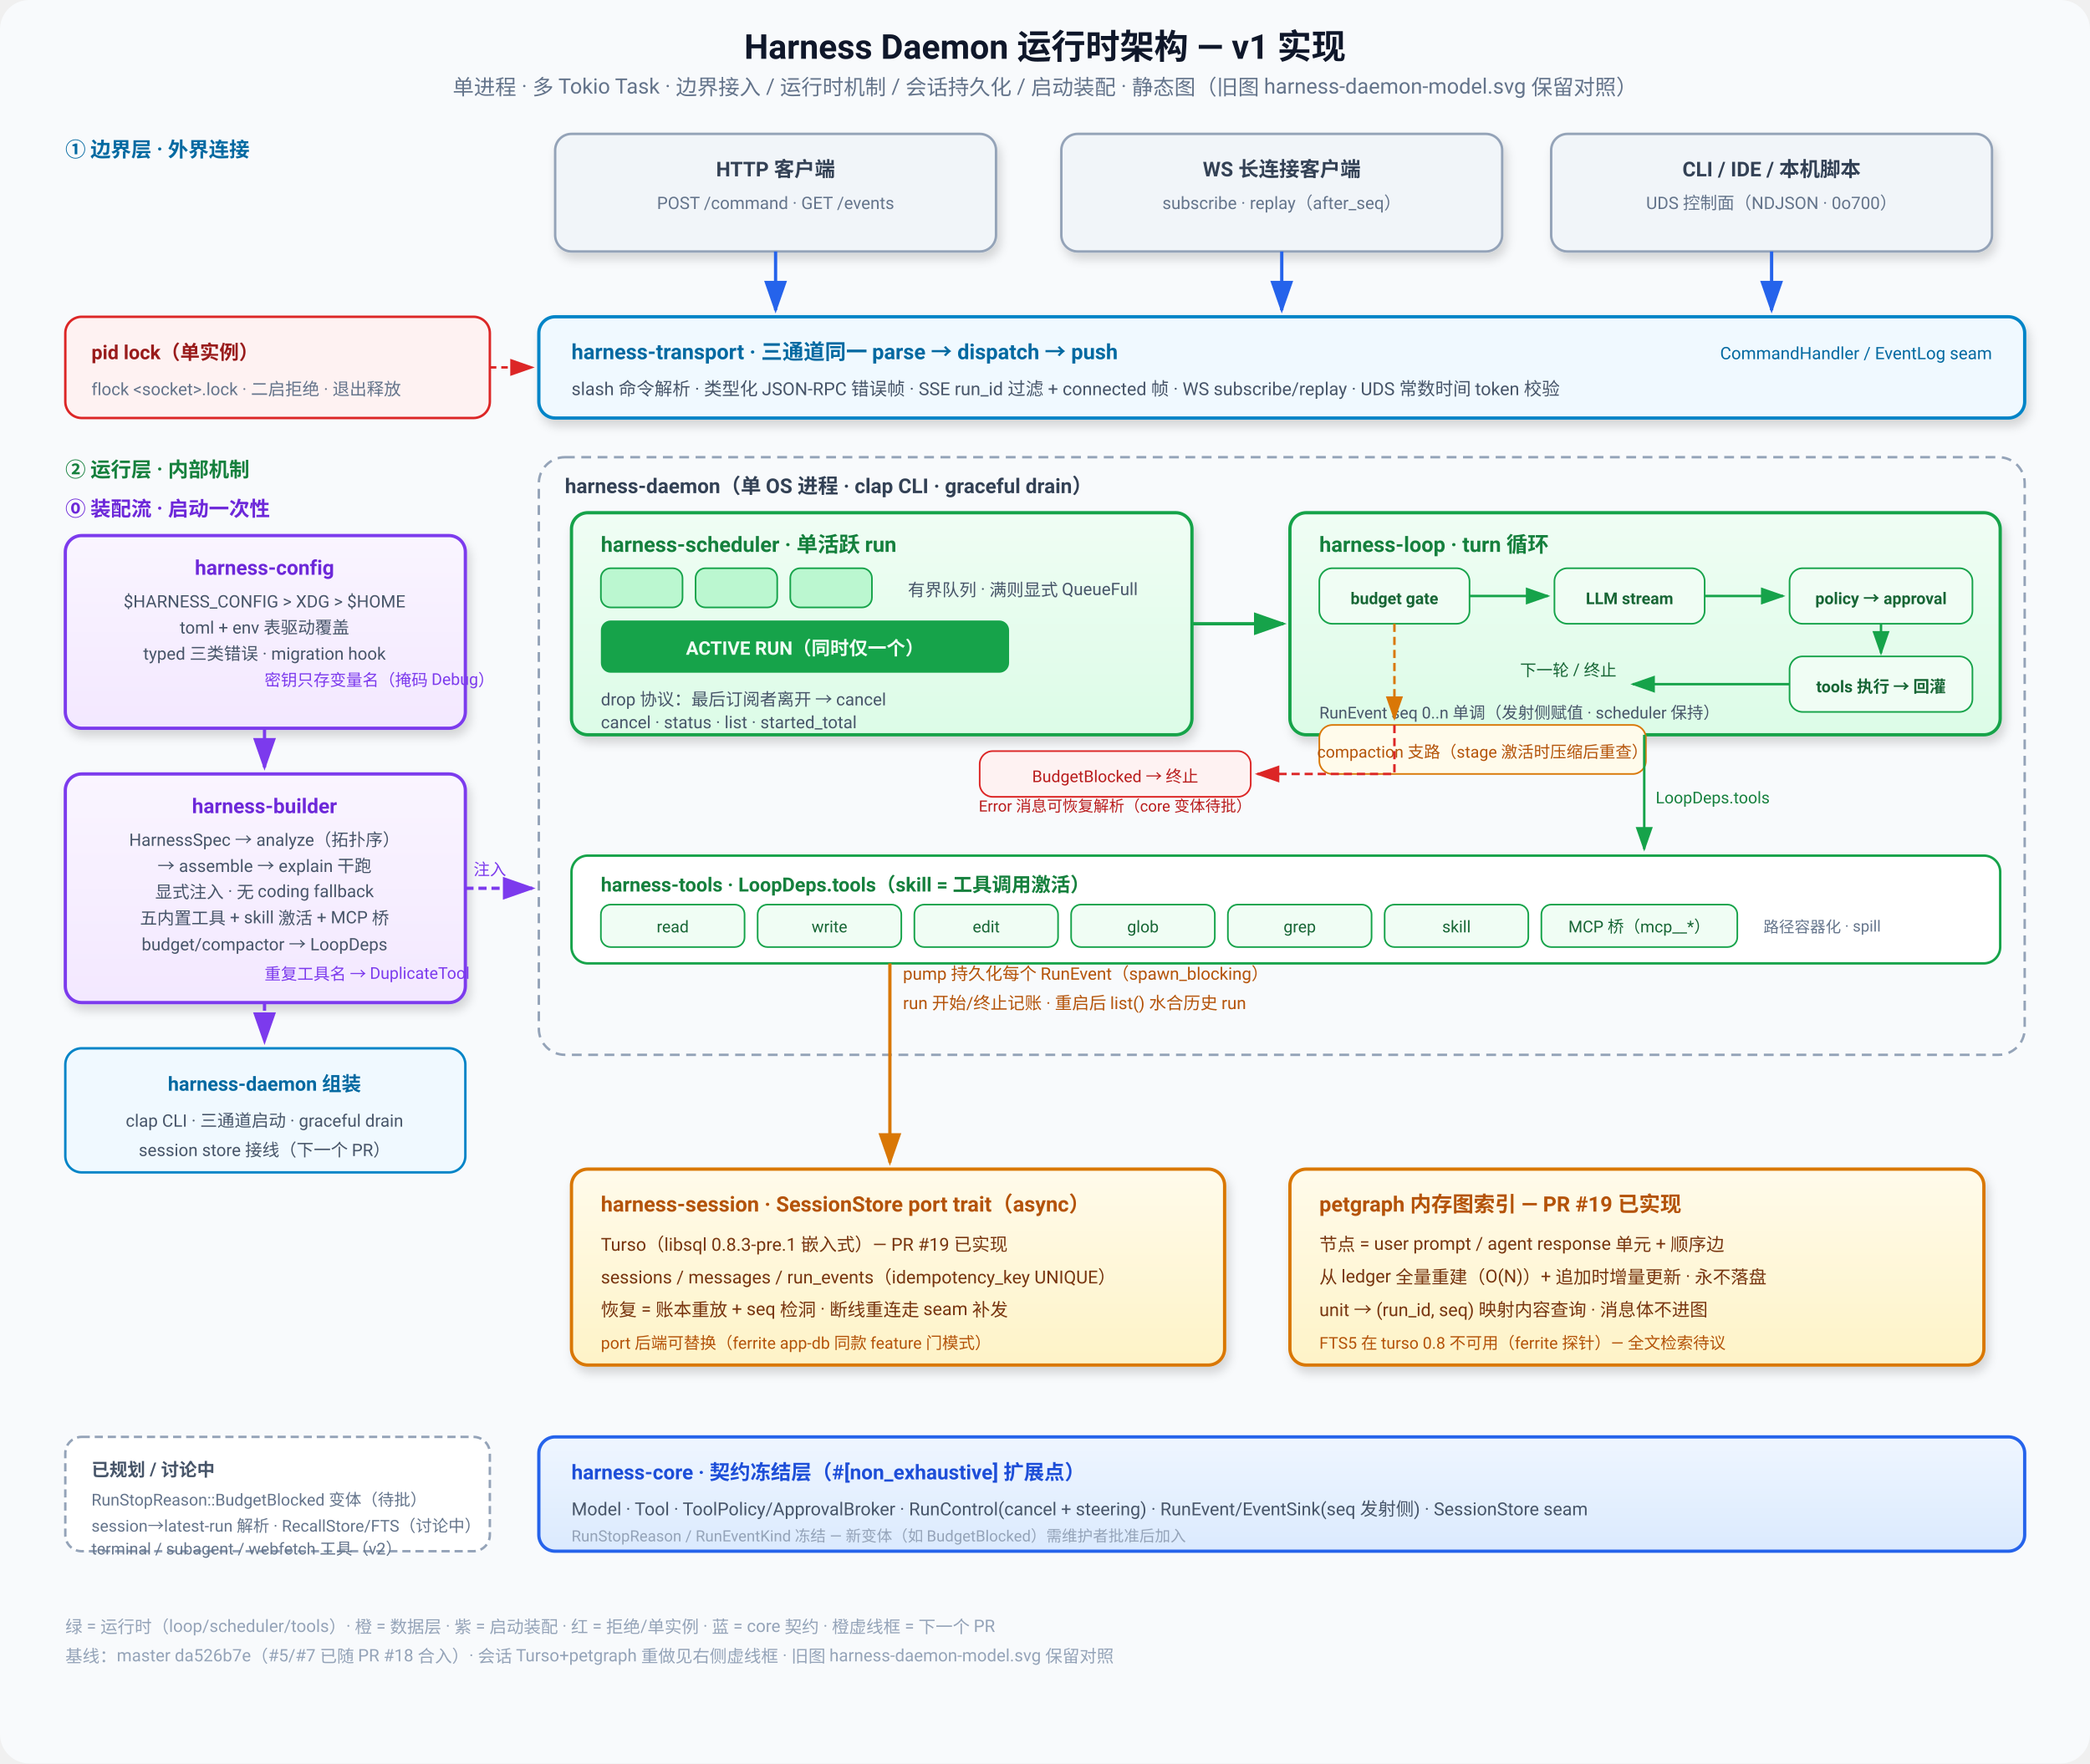
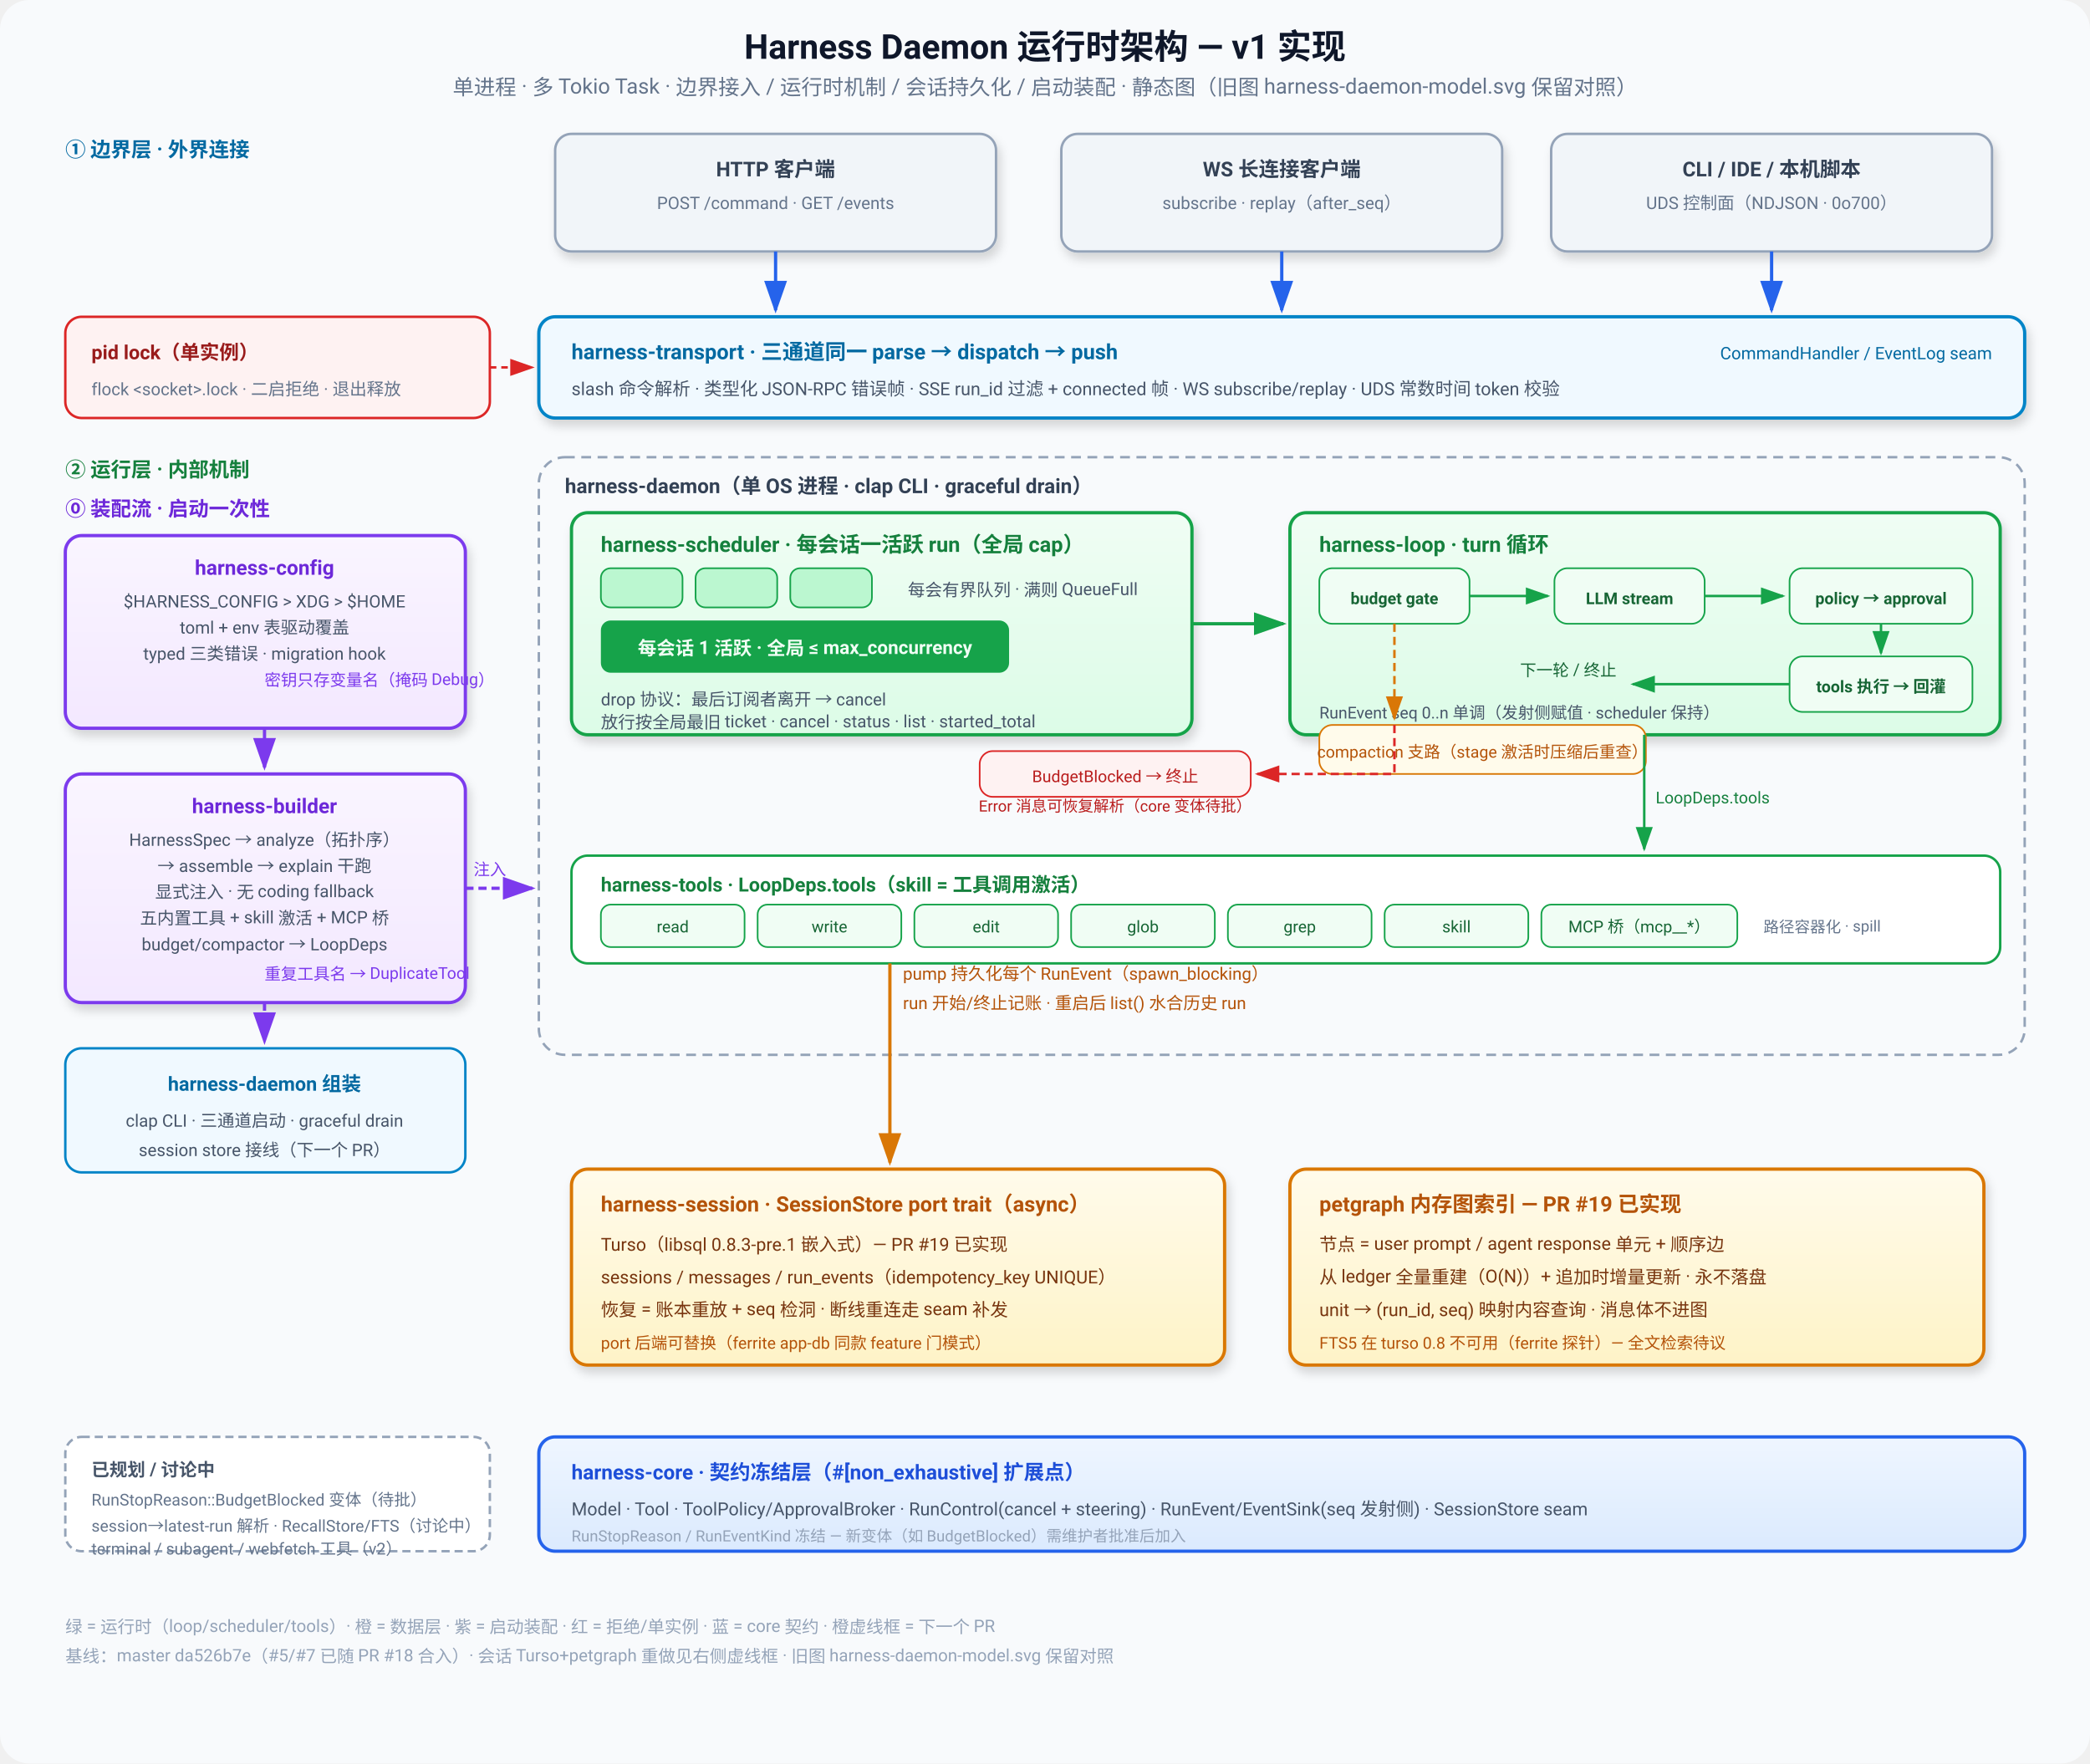
<svg xmlns="http://www.w3.org/2000/svg" width="1280" height="1080" viewBox="0 0 1280 1080" font-family="system-ui, -apple-system, 'Segoe UI', Roboto, 'Noto Sans CJK SC', 'PingFang SC', 'Microsoft YaHei', sans-serif">
  <defs>
    <marker id="arr" markerWidth="10" markerHeight="7" refX="9" refY="3.5" orient="auto">
      <polygon points="0 0, 10 3.5, 0 7" fill="#475569" />
    </marker>
    <marker id="arr-blue" markerWidth="10" markerHeight="7" refX="9" refY="3.5" orient="auto">
      <polygon points="0 0, 10 3.5, 0 7" fill="#2563eb" />
    </marker>
    <marker id="arr-green" markerWidth="10" markerHeight="7" refX="9" refY="3.5" orient="auto">
      <polygon points="0 0, 10 3.5, 0 7" fill="#16a34a" />
    </marker>
    <marker id="arr-orange" markerWidth="10" markerHeight="7" refX="9" refY="3.5" orient="auto">
      <polygon points="0 0, 10 3.5, 0 7" fill="#d97706" />
    </marker>
    <marker id="arr-purple" markerWidth="10" markerHeight="7" refX="9" refY="3.5" orient="auto">
      <polygon points="0 0, 10 3.5, 0 7" fill="#7c3aed" />
    </marker>
    <marker id="arr-red" markerWidth="10" markerHeight="7" refX="9" refY="3.5" orient="auto">
      <polygon points="0 0, 10 3.5, 0 7" fill="#dc2626" />
    </marker>
    <filter id="shadow" x="-20%" y="-20%" width="140%" height="140%">
      <feGaussianBlur in="SourceAlpha" stdDeviation="3" />
      <feOffset dx="2" dy="4" result="offsetblur" />
      <feComponentTransfer>
        <feFuncA type="linear" slope="0.15" />
      </feComponentTransfer>
      <feMerge>
        <feMergeNode />
        <feMergeNode in="SourceGraphic" />
      </feMerge>
    </filter>
    <linearGradient id="g-run" x1="0" y1="0" x2="0" y2="1">
      <stop offset="0%" stop-color="#f0fdf4" />
      <stop offset="100%" stop-color="#dcfce7" />
    </linearGradient>
    <linearGradient id="g-data" x1="0" y1="0" x2="0" y2="1">
      <stop offset="0%" stop-color="#fffbeb" />
      <stop offset="100%" stop-color="#fef3c7" />
    </linearGradient>
    <linearGradient id="g-acc" x1="0" y1="0" x2="0" y2="1">
      <stop offset="0%" stop-color="#faf5ff" />
      <stop offset="100%" stop-color="#f3e8ff" />
    </linearGradient>
    <linearGradient id="g-core" x1="0" y1="0" x2="0" y2="1">
      <stop offset="0%" stop-color="#eff6ff" />
      <stop offset="100%" stop-color="#dbeafe" />
    </linearGradient>
  </defs>
  <rect width="1280" height="1080" fill="#f8fafc" rx="18" />
  <text x="640" y="36" text-anchor="middle" font-size="21" font-weight="700" fill="#0f172a">Harness Daemon 运行时架构 — v1 实现</text>
  <text x="640" y="58" text-anchor="middle" font-size="13" fill="#64748b">单进程 · 多 Tokio Task · 边界接入 / 运行时机制 / 会话持久化 / 启动装配 · 静态图（旧图 harness-daemon-model.svg 保留对照）</text>
  <text x="40" y="96" font-size="12.5" font-weight="700" fill="#0369a1">① 边界层 · 外界连接</text>
  <rect x="340" y="82" width="270" height="72" rx="10" fill="#f1f5f9" stroke="#94a3b8" stroke-width="1.5" filter="url(#shadow)" />
  <rect x="650" y="82" width="270" height="72" rx="10" fill="#f1f5f9" stroke="#94a3b8" stroke-width="1.5" filter="url(#shadow)" />
  <rect x="950" y="82" width="270" height="72" rx="10" fill="#f1f5f9" stroke="#94a3b8" stroke-width="1.5" filter="url(#shadow)" />
  <text x="475" y="108" text-anchor="middle" font-size="12.5" font-weight="600" fill="#334155">HTTP 客户端</text>
  <text x="475" y="128" text-anchor="middle" font-size="10.5" fill="#64748b">POST /command · GET /events</text>
  <text x="785" y="108" text-anchor="middle" font-size="12.5" font-weight="600" fill="#334155">WS 长连接客户端</text>
  <text x="785" y="128" text-anchor="middle" font-size="10.5" fill="#64748b">subscribe · replay（after_seq）</text>
  <text x="1085" y="108" text-anchor="middle" font-size="12.5" font-weight="600" fill="#334155">CLI / IDE / 本机脚本</text>
  <text x="1085" y="128" text-anchor="middle" font-size="10.5" fill="#64748b">UDS 控制面（NDJSON · 0o700）</text>
  <line x1="475" y1="154" x2="475" y2="190" stroke="#2563eb" stroke-width="2" marker-end="url(#arr-blue)" />
  <line x1="785" y1="154" x2="785" y2="190" stroke="#2563eb" stroke-width="2" marker-end="url(#arr-blue)" />
  <line x1="1085" y1="154" x2="1085" y2="190" stroke="#2563eb" stroke-width="2" marker-end="url(#arr-blue)" />
  <rect x="330" y="194" width="910" height="62" rx="10" fill="#f0f9ff" stroke="#0284c7" stroke-width="2" filter="url(#shadow)" />
  <text x="350" y="220" font-size="13" font-weight="700" fill="#0369a1">harness-transport · 三通道同一 parse → dispatch → push</text>
  <text x="350" y="242" font-size="11" fill="#475569">slash 命令解析 · 类型化 JSON-RPC 错误帧 · SSE run_id 过滤 + connected 帧 · WS subscribe/replay · UDS 常数时间 token 校验</text>
  <text x="1220" y="220" text-anchor="end" font-size="10.5" fill="#0369a1">CommandHandler / EventLog seam</text>
  <rect x="40" y="194" width="260" height="62" rx="10" fill="#fef2f2" stroke="#dc2626" stroke-width="1.5" />
  <text x="56" y="220" font-size="12" font-weight="600" fill="#991b1b">pid lock（单实例）</text>
  <text x="56" y="242" font-size="10.5" fill="#64748b">flock &lt;socket&gt;.lock · 二启拒绝 · 退出释放</text>
  <line x1="300" y1="225" x2="326" y2="225" stroke="#dc2626" stroke-width="1.5" stroke-dasharray="4 3" marker-end="url(#arr-red)" />
  <text x="40" y="292" font-size="12.5" font-weight="700" fill="#15803d">② 运行层 · 内部机制</text>
  <rect x="330" y="280" width="910" height="366" rx="16" fill="none" stroke="#94a3b8" stroke-width="1.5" stroke-dasharray="6 4" />
  <text x="346" y="302" font-size="12.5" font-weight="600" fill="#334155">harness-daemon（单 OS 进程 · clap CLI · graceful drain）</text>
  <rect x="350" y="314" width="380" height="136" rx="10" fill="url(#g-run)" stroke="#16a34a" stroke-width="2" filter="url(#shadow)" />
-   <text x="368" y="338" font-size="13" font-weight="700" fill="#15803d">harness-scheduler · 单活跃 run</text>
+   <text x="368" y="338" font-size="13" font-weight="700" fill="#15803d">harness-scheduler · 每会话一活跃 run（全局 cap）</text>
  <rect x="368" y="348" width="50" height="24" rx="6" fill="#bbf7d0" stroke="#16a34a" />
  <rect x="426" y="348" width="50" height="24" rx="6" fill="#bbf7d0" stroke="#16a34a" />
  <rect x="484" y="348" width="50" height="24" rx="6" fill="#bbf7d0" stroke="#16a34a" />
-   <text x="556" y="365" font-size="10.5" fill="#475569">有界队列 · 满则显式 QueueFull</text>
+   <text x="556" y="365" font-size="10.5" fill="#475569">每会有界队列 · 满则 QueueFull</text>
  <rect x="368" y="380" width="250" height="32" rx="6" fill="#16a34a" />
-   <text x="493" y="401" text-anchor="middle" font-size="11.5" font-weight="600" fill="#f0fdf4">ACTIVE RUN（同时仅一个）</text>
+   <text x="493" y="401" text-anchor="middle" font-size="11.5" font-weight="600" fill="#f0fdf4">每会话 1 活跃 · 全局 ≤ max_concurrency</text>
  <text x="368" y="432" font-size="10.5" fill="#475569">drop 协议：最后订阅者离开 → cancel</text>
-   <text x="368" y="446" font-size="10.5" fill="#475569">cancel · status · list · started_total</text>
+   <text x="368" y="446" font-size="10.5" fill="#475569">放行按全局最旧 ticket · cancel · status · list · started_total</text>
  <line x1="730" y1="382" x2="786" y2="382" stroke="#16a34a" stroke-width="2" marker-end="url(#arr-green)" />
  <rect x="790" y="314" width="435" height="136" rx="10" fill="url(#g-run)" stroke="#16a34a" stroke-width="2" filter="url(#shadow)" />
  <text x="808" y="338" font-size="13" font-weight="700" fill="#15803d">harness-loop · turn 循环</text>
  <rect x="808" y="348" width="92" height="34" rx="8" fill="#f0fdf4" stroke="#16a34a" />
  <text x="854" y="370" text-anchor="middle" font-size="10" font-weight="600" fill="#166534">budget gate</text>
  <line x1="900" y1="365" x2="948" y2="365" stroke="#16a34a" stroke-width="1.5" marker-end="url(#arr-green)" />
  <rect x="952" y="348" width="92" height="34" rx="8" fill="#f0fdf4" stroke="#16a34a" />
  <text x="998" y="370" text-anchor="middle" font-size="10" font-weight="600" fill="#166534">LLM stream</text>
  <line x1="1044" y1="365" x2="1092" y2="365" stroke="#16a34a" stroke-width="1.5" marker-end="url(#arr-green)" />
  <rect x="1096" y="348" width="112" height="34" rx="8" fill="#f0fdf4" stroke="#16a34a" />
  <text x="1152" y="370" text-anchor="middle" font-size="10" font-weight="600" fill="#166534">policy → approval</text>
  <line x1="1152" y1="382" x2="1152" y2="400" stroke="#16a34a" stroke-width="1.5" marker-end="url(#arr-green)" />
  <rect x="1096" y="402" width="112" height="34" rx="8" fill="#f0fdf4" stroke="#16a34a" />
  <text x="1152" y="424" text-anchor="middle" font-size="10" font-weight="600" fill="#166534">tools 执行 → 回灌</text>
  <path d="M 1096 419 L 1000 419" fill="none" stroke="#16a34a" stroke-width="1.5" marker-end="url(#arr-green)" />
  <text x="990" y="414" text-anchor="end" font-size="10" fill="#166534">下一轮 / 终止</text>
  <text x="808" y="440" font-size="10" fill="#475569">RunEvent seq 0..n 单调（发射侧赋值 · scheduler 保持）</text>
  <line x1="854" y1="382" x2="854" y2="440" stroke="#d97706" stroke-width="1.5" stroke-dasharray="5 3" marker-end="url(#arr-orange)" />
  <rect x="808" y="444" width="200" height="30" rx="8" fill="#fffbeb" stroke="#d97706" />
  <text x="908" y="464" text-anchor="middle" font-size="10" fill="#b45309">compaction 支路（stage 激活时压缩后重查）</text>
  <path d="M 854 444 L 854 474 L 770 474" fill="none" stroke="#dc2626" stroke-width="1.5" stroke-dasharray="5 3" marker-end="url(#arr-red)" />
  <rect x="600" y="460" width="166" height="28" rx="8" fill="#fef2f2" stroke="#dc2626" />
  <text x="683" y="479" text-anchor="middle" font-size="10" fill="#b91c1c">BudgetBlocked → 终止</text>
  <text x="683" y="497" text-anchor="middle" font-size="9.5" fill="#b91c1c">Error 消息可恢复解析（core 变体待批）</text>
  <rect x="350" y="524" width="875" height="66" rx="10" fill="#ffffff" stroke="#16a34a" stroke-width="1.5" />
  <text x="368" y="546" font-size="12" font-weight="700" fill="#15803d">harness-tools · LoopDeps.tools（skill = 工具调用激活）</text>
  <g font-size="10" fill="#166534" text-anchor="middle">
    <rect x="368" y="554" width="88" height="26" rx="6" fill="#f0fdf4" stroke="#16a34a" />
    <text x="412" y="571">read</text>
    <rect x="464" y="554" width="88" height="26" rx="6" fill="#f0fdf4" stroke="#16a34a" />
    <text x="508" y="571">write</text>
    <rect x="560" y="554" width="88" height="26" rx="6" fill="#f0fdf4" stroke="#16a34a" />
    <text x="604" y="571">edit</text>
    <rect x="656" y="554" width="88" height="26" rx="6" fill="#f0fdf4" stroke="#16a34a" />
    <text x="700" y="571">glob</text>
    <rect x="752" y="554" width="88" height="26" rx="6" fill="#f0fdf4" stroke="#16a34a" />
    <text x="796" y="571">grep</text>
    <rect x="848" y="554" width="88" height="26" rx="6" fill="#f0fdf4" stroke="#16a34a" />
    <text x="892" y="571">skill</text>
    <rect x="944" y="554" width="120" height="26" rx="6" fill="#f0fdf4" stroke="#16a34a" />
    <text x="1004" y="571">MCP 桥（mcp__*）</text>
  </g>
  <text x="1080" y="571" font-size="9.5" fill="#64748b">路径容器化 · spill</text>
  <line x1="1007" y1="450" x2="1007" y2="520" stroke="#16a34a" stroke-width="1.5" marker-end="url(#arr-green)" />
  <text x="1014" y="492" font-size="10" fill="#15803d">LoopDeps.tools</text>
  <text x="40" y="700" font-size="12.5" font-weight="700" fill="#b45309">③ 数据层 · 会话持久化</text>
  <line x1="545" y1="590" x2="545" y2="712" stroke="#d97706" stroke-width="2" marker-end="url(#arr-orange)" />
  <text x="553" y="600" font-size="10.5" fill="#b45309">pump 持久化每个 RunEvent（spawn_blocking）</text>
  <text x="553" y="618" font-size="10.5" fill="#b45309">run 开始/终止记账 · 重启后 list() 水合历史 run</text>
  <rect x="350" y="716" width="400" height="120" rx="10" fill="url(#g-data)" stroke="#d97706" stroke-width="2" filter="url(#shadow)" />
  <text x="368" y="742" font-size="13" font-weight="700" fill="#b45309">harness-session · SessionStore port trait（async）</text>
  <text x="368" y="766" font-size="11" fill="#78350f">Turso（libsql 0.8.3-pre.1 嵌入式）— PR #19 已实现</text>
  <text x="368" y="786" font-size="11" fill="#78350f">sessions / messages / run_events（idempotency_key UNIQUE）</text>
  <text x="368" y="806" font-size="11" fill="#78350f">恢复 = 账本重放 + seq 检洞 · 断线重连走 seam 补发</text>
  <text x="368" y="826" font-size="10" fill="#b45309">port 后端可替换（ferrite app-db 同款 feature 门模式）</text>
  <rect x="790" y="716" width="425" height="120" rx="10" fill="url(#g-data)" stroke="#d97706" stroke-width="2" filter="url(#shadow)" />
  <text x="808" y="742" font-size="13" font-weight="700" fill="#b45309">petgraph 内存图索引 — PR #19 已实现</text>
  <text x="808" y="766" font-size="11" fill="#78350f">节点 = user prompt / agent response 单元 + 顺序边</text>
  <text x="808" y="786" font-size="11" fill="#78350f">从 ledger 全量重建（O(N)）+ 追加时增量更新 · 永不落盘</text>
  <text x="808" y="806" font-size="11" fill="#78350f">unit → (run_id, seq) 映射内容查询 · 消息体不进图</text>
  <text x="808" y="826" font-size="10" fill="#b45309">FTS5 在 turso 0.8 不可用（ferrite 探针）— 全文检索待议</text>
  <text x="40" y="316" font-size="12.5" font-weight="700" fill="#6d28d9">⓪ 装配流 · 启动一次性</text>
  <rect x="40" y="328" width="245" height="118" rx="10" fill="url(#g-acc)" stroke="#7c3aed" stroke-width="2" filter="url(#shadow)" />
  <text x="162" y="352" text-anchor="middle" font-size="12.5" font-weight="700" fill="#6d28d9">harness-config</text>
  <text x="162" y="372" text-anchor="middle" font-size="10.5" fill="#475569">$HARNESS_CONFIG &gt; XDG &gt; $HOME</text>
  <text x="162" y="388" text-anchor="middle" font-size="10.5" fill="#475569">toml + env 表驱动覆盖</text>
  <text x="162" y="404" text-anchor="middle" font-size="10.5" fill="#475569">typed 三类错误 · migration hook</text>
  <text x="162" y="420" font-size="10" fill="#7c3aed">密钥只存变量名（掩码 Debug）</text>
  <line x1="162" y1="446" x2="162" y2="470" stroke="#7c3aed" stroke-width="2" marker-end="url(#arr-purple)" />
  <rect x="40" y="474" width="245" height="140" rx="10" fill="url(#g-acc)" stroke="#7c3aed" stroke-width="2" filter="url(#shadow)" />
  <text x="162" y="498" text-anchor="middle" font-size="12.5" font-weight="700" fill="#6d28d9">harness-builder</text>
  <text x="162" y="518" text-anchor="middle" font-size="10.5" fill="#475569">HarnessSpec → analyze（拓扑序）</text>
  <text x="162" y="534" text-anchor="middle" font-size="10.5" fill="#475569">→ assemble → explain 干跑</text>
  <text x="162" y="550" text-anchor="middle" font-size="10.5" fill="#475569">显式注入 · 无 coding fallback</text>
  <text x="162" y="566" text-anchor="middle" font-size="10.5" fill="#475569">五内置工具 + skill 激活 + MCP 桥</text>
  <text x="162" y="582" text-anchor="middle" font-size="10.5" fill="#475569">budget/compactor → LoopDeps</text>
  <text x="162" y="600" font-size="10" fill="#7c3aed">重复工具名 → DuplicateTool</text>
  <line x1="162" y1="614" x2="162" y2="638" stroke="#7c3aed" stroke-width="2" stroke-dasharray="5 3" marker-end="url(#arr-purple)" />
  <rect x="40" y="642" width="245" height="76" rx="10" fill="#f0f9ff" stroke="#0284c7" stroke-width="1.5" />
  <text x="162" y="668" text-anchor="middle" font-size="12" font-weight="600" fill="#0369a1">harness-daemon 组装</text>
  <text x="162" y="690" text-anchor="middle" font-size="10.5" fill="#475569">clap CLI · 三通道启动 · graceful drain</text>
  <text x="162" y="708" text-anchor="middle" font-size="10.5" fill="#475569">session store 接线（下一个 PR）</text>
  <line x1="285" y1="544" x2="326" y2="544" stroke="#7c3aed" stroke-width="2" stroke-dasharray="5 3" marker-end="url(#arr-purple)" />
  <text x="290" y="536" font-size="10" fill="#7c3aed">注入</text>
  <rect x="330" y="880" width="910" height="70" rx="10" fill="url(#g-core)" stroke="#2563eb" stroke-width="2" />
  <text x="350" y="906" font-size="12.5" font-weight="700" fill="#1d4ed8">harness-core · 契约冻结层（#[non_exhaustive] 扩展点）</text>
  <text x="350" y="928" font-size="11" fill="#475569">Model · Tool · ToolPolicy/ApprovalBroker · RunControl(cancel + steering) · RunEvent/EventSink(seq 发射侧) · SessionStore seam</text>
  <text x="350" y="944" font-size="9.5" fill="#94a3b8">RunStopReason / RunEventKind 冻结 — 新变体（如 BudgetBlocked）需维护者批准后加入</text>
  <rect x="40" y="880" width="260" height="70" rx="10" fill="#ffffff" stroke="#94a3b8" stroke-width="1.5" stroke-dasharray="5 3" />
  <text x="56" y="904" font-size="11" font-weight="600" fill="#475569">已规划 / 讨论中</text>
  <text x="56" y="922" font-size="10" fill="#64748b">RunStopReason::BudgetBlocked 变体（待批）</text>
  <text x="56" y="938" font-size="10" fill="#64748b">session→latest-run 解析 · RecallStore/FTS（讨论中）</text>
  <text x="56" y="952" font-size="10" fill="#64748b">terminal / subagent / webfetch 工具（v2）</text>
  <text x="40" y="1000" font-size="10.5" fill="#94a3b8">绿 = 运行时（loop/scheduler/tools）· 橙 = 数据层 · 紫 = 启动装配 · 红 = 拒绝/单实例 · 蓝 = core 契约 · 橙虚线框 = 下一个 PR</text>
  <text x="40" y="1018" font-size="10.5" fill="#94a3b8">基线：master da526b7e（#5/#7 已随 PR #18 合入）· 会话 Turso+petgraph 重做见右侧虚线框 · 旧图 harness-daemon-model.svg 保留对照</text>
</svg>
